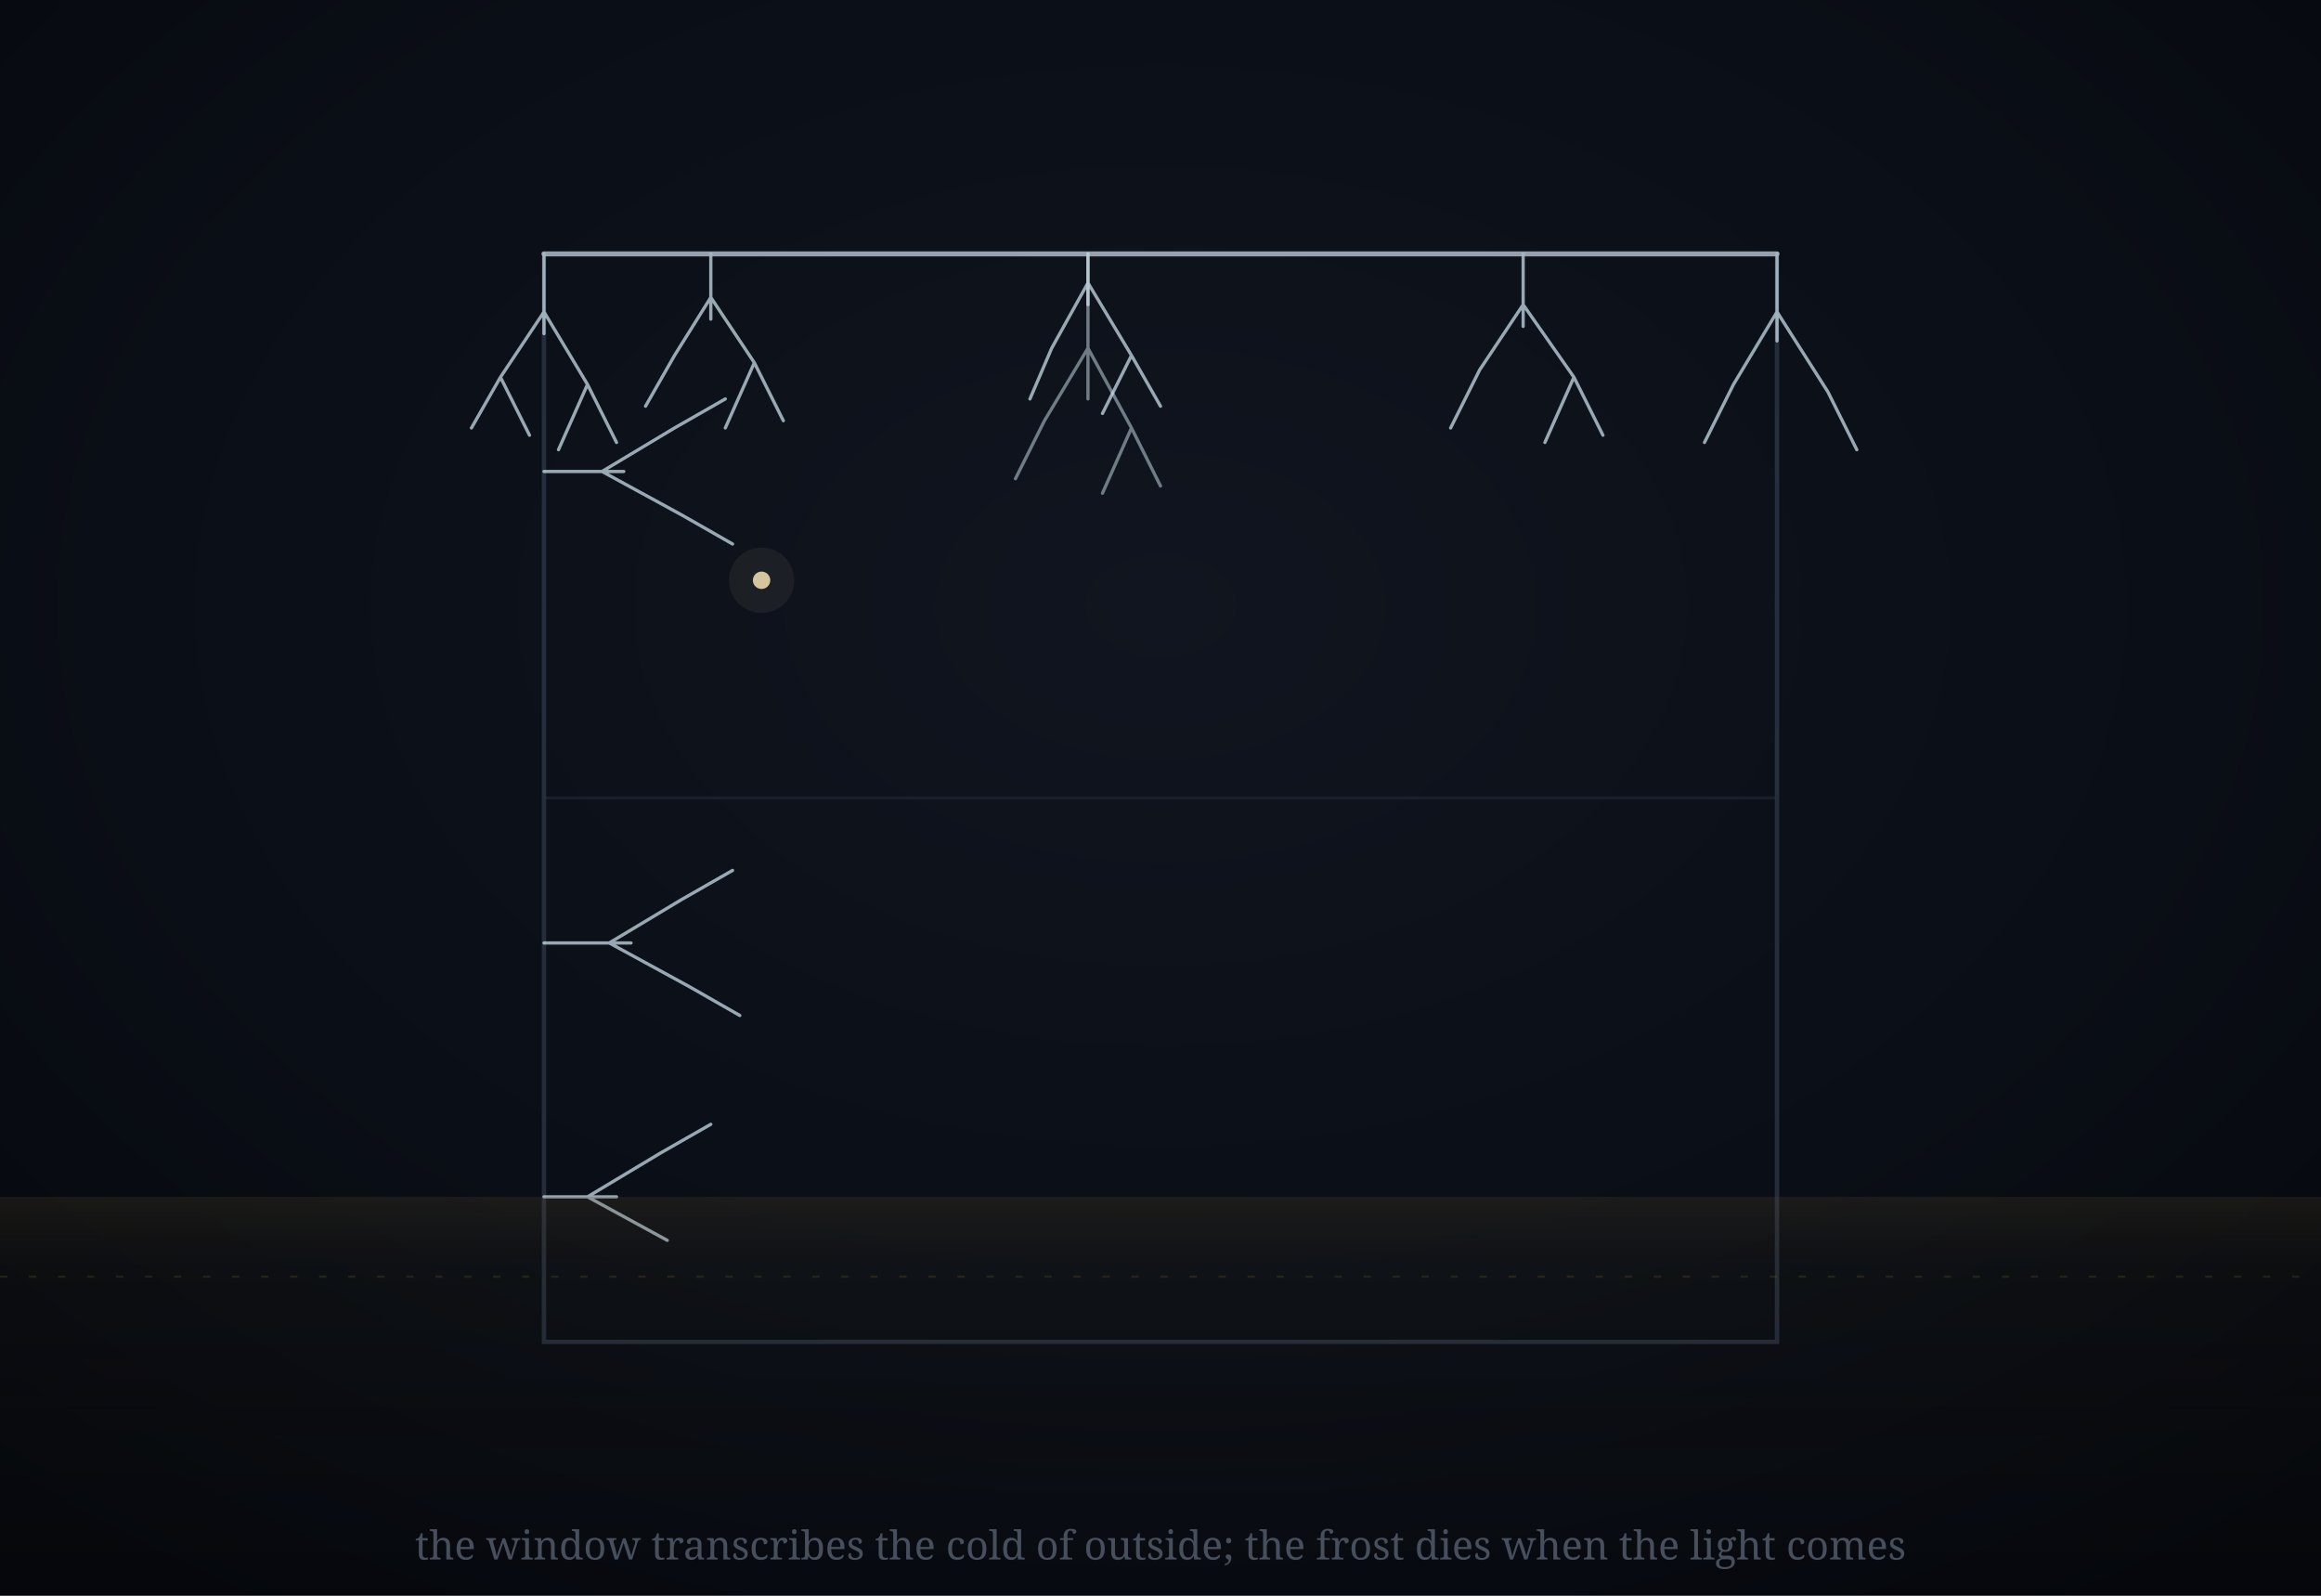
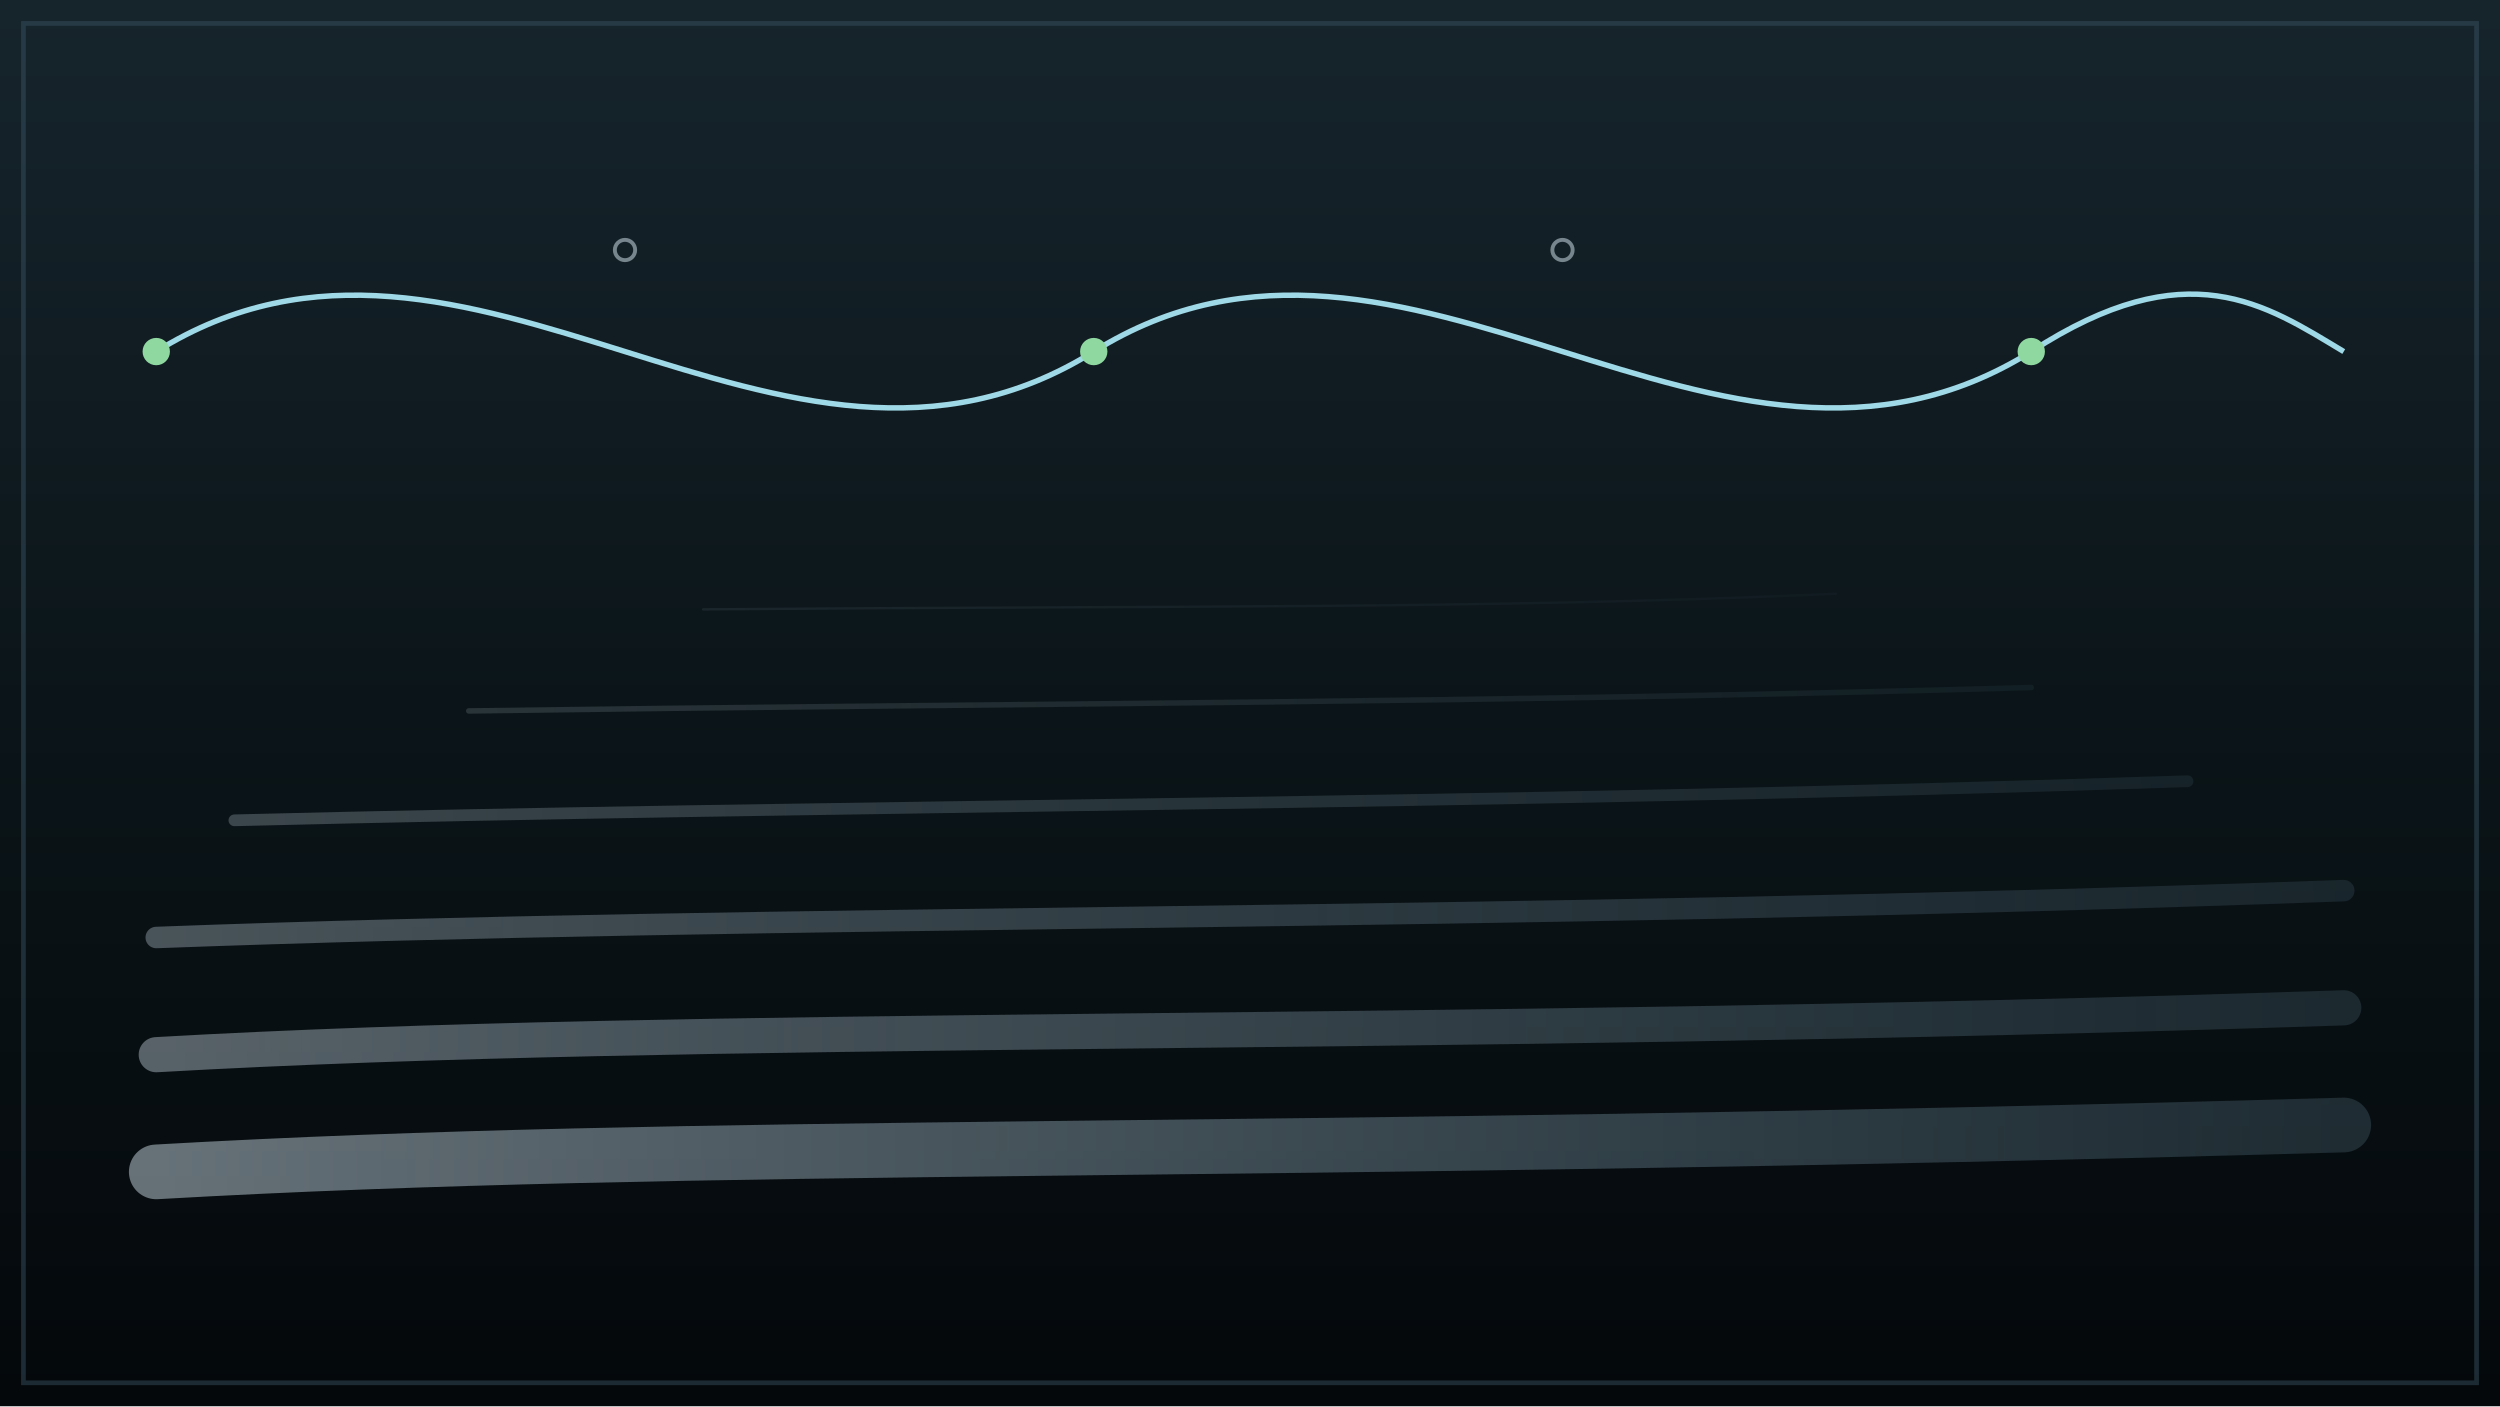
- <svg xmlns="http://www.w3.org/2000/svg" viewBox="0 0 640 440">
+ <svg xmlns="http://www.w3.org/2000/svg" viewBox="0 0 640 360" width="640" height="360">
  <defs>
-     <radialGradient id="night" cx="50%" cy="38%" r="75%">
-       <stop offset="0%" stop-color="#10151f" />
-       <stop offset="60%" stop-color="#0a0e16" />
-       <stop offset="100%" stop-color="#05070c" />
-     </radialGradient>
-     <linearGradient id="dawn" x1="0" y1="1" x2="0" y2="0">
-       <stop offset="0%" stop-color="#2a2416" stop-opacity="0" />
-       <stop offset="82%" stop-color="#3a3018" stop-opacity="0.10" />
-       <stop offset="100%" stop-color="#5a4a26" stop-opacity="0.22" />
+     <linearGradient id="glass" x1="0" y1="0" x2="0" y2="1">
+       <stop offset="0%" stop-color="#16242c" />
+       <stop offset="50%" stop-color="#0b1519" />
+       <stop offset="100%" stop-color="#04080b" />
+     </linearGradient>
+     <linearGradient id="ice" x1="0" y1="0" x2="1" y2="0">
+       <stop offset="0%" stop-color="#dcecf7" stop-opacity="0.9" />
+       <stop offset="100%" stop-color="#8fbcd4" stop-opacity="0.35" />
    </linearGradient>
  </defs>
-   <rect width="640" height="440" fill="url(#night)" />
-   <rect x="150" y="70" width="340" height="300" fill="none" stroke="#3a4658" stroke-width="1.2" opacity="0.55" />
-   <line x1="150" y1="220" x2="490" y2="220" stroke="#2b3444" stroke-width="0.8" opacity="0.4" />
-   <circle cx="210" cy="160" r="2.4" fill="#e8d7a8" opacity="0.9" />
-   <circle cx="210" cy="160" r="9" fill="#e8d7a8" opacity="0.07" />
-   <g stroke="#cfe3ef" stroke-width="0.9" fill="none" opacity="0.72" stroke-linecap="round">
-     <path d="M150,70 L150,92 M150,86 L138,104 M150,86 L162,106 M138,104 L130,118 M138,104 L146,120 M162,106 L170,122 M162,106 L154,124" />
-     <path d="M196,70 L196,88 M196,82 L186,98 M196,82 L208,100 M186,98 L178,112 M208,100 L216,116 M208,100 L200,118" />
-     <path d="M300,70 L300,84 M300,78 L290,96 M300,78 L312,98 M290,96 L284,110 M312,98 L320,112 M312,98 L304,114" />
-     <path d="M420,70 L420,90 M420,84 L408,102 M420,84 L434,104 M408,102 L400,118 M434,104 L442,120 M434,104 L426,122" />
-     <path d="M490,70 L490,94 M490,86 L478,106 M490,86 L504,108 M478,106 L470,122 M504,108 L512,124" />
-     <path d="M150,130 L172,130 M166,130 L186,118 M166,130 L188,142 M186,118 L200,110 M188,142 L202,150" />
-     <path d="M150,260 L174,260 M168,260 L188,248 M168,260 L190,272 M188,248 L202,240 M190,272 L204,280" />
-     <path d="M150,330 L170,330 M162,330 L182,318 M162,330 L184,342 M182,318 L196,310" />
-     <line x1="150" y1="70" x2="490" y2="70" stroke="#dceaf5" stroke-width="1.4" opacity="0.85" />
+   <rect width="640" height="360" fill="url(#glass)" />
+   <g stroke="url(#ice)" fill="none" stroke-linecap="round">
+     <path d="M40,300 C180,292 320,296 600,288" stroke-width="14" stroke-opacity="0.5" />
+     <path d="M40,270 C180,262 360,266 600,258" stroke-width="9" stroke-opacity="0.42" />
+     <path d="M40,240 C200,234 380,236 600,228" stroke-width="5.5" stroke-opacity="0.34" />
+     <path d="M60,210 C220,206 380,206 560,200" stroke-width="3" stroke-opacity="0.26" />
+     <path d="M120,182 C260,180 380,180 520,176" stroke-width="1.4" stroke-opacity="0.16" />
+     <path d="M180,156 C300,155 380,156 470,152" stroke-width="0.6" stroke-opacity="0.08" />
  </g>
-   <rect x="0" y="330" width="640" height="110" fill="url(#dawn)" />
-   <line x1="0" y1="352" x2="640" y2="352" stroke="#6a5a30" stroke-width="0.6" opacity="0.25" stroke-dasharray="2 6" />
-   <g stroke="#cfe3ef" stroke-width="0.9" fill="none" opacity="0.5" stroke-linecap="round">
-     <path d="M300,70 L300,110 M300,96 L288,116 M300,96 L312,118 M288,116 L280,132 M312,118 L320,134 M312,118 L304,136" />
+   <g stroke="#9fd8e6" stroke-width="1.4" fill="none">
+     <path d="M40,90 C120,40 200,140 280,90 C360,40 440,140 520,90 C560,64 580,78 600,90" />
  </g>
-   <text x="320" y="430" fill="#7a869a" font-family="Georgia, serif" font-size="11" text-anchor="middle" opacity="0.55">
-     the window transcribes the cold of outside; the frost dies when the light comes
-   </text>
+   <circle cx="40" cy="90" r="3.5" fill="#8fd8a0" />
+   <circle cx="280" cy="90" r="3.5" fill="#8fd8a0" />
+   <circle cx="520" cy="90" r="3.5" fill="#8fd8a0" />
+   <circle cx="160" cy="64" r="2.6" fill="none" stroke="#dcecf7" stroke-opacity="0.5" />
+   <circle cx="400" cy="64" r="2.6" fill="none" stroke="#dcecf7" stroke-opacity="0.5" />
+   <rect x="6" y="6" width="628" height="348" fill="none" stroke="#3a5566" stroke-opacity="0.45" stroke-width="1.2" />
</svg>
